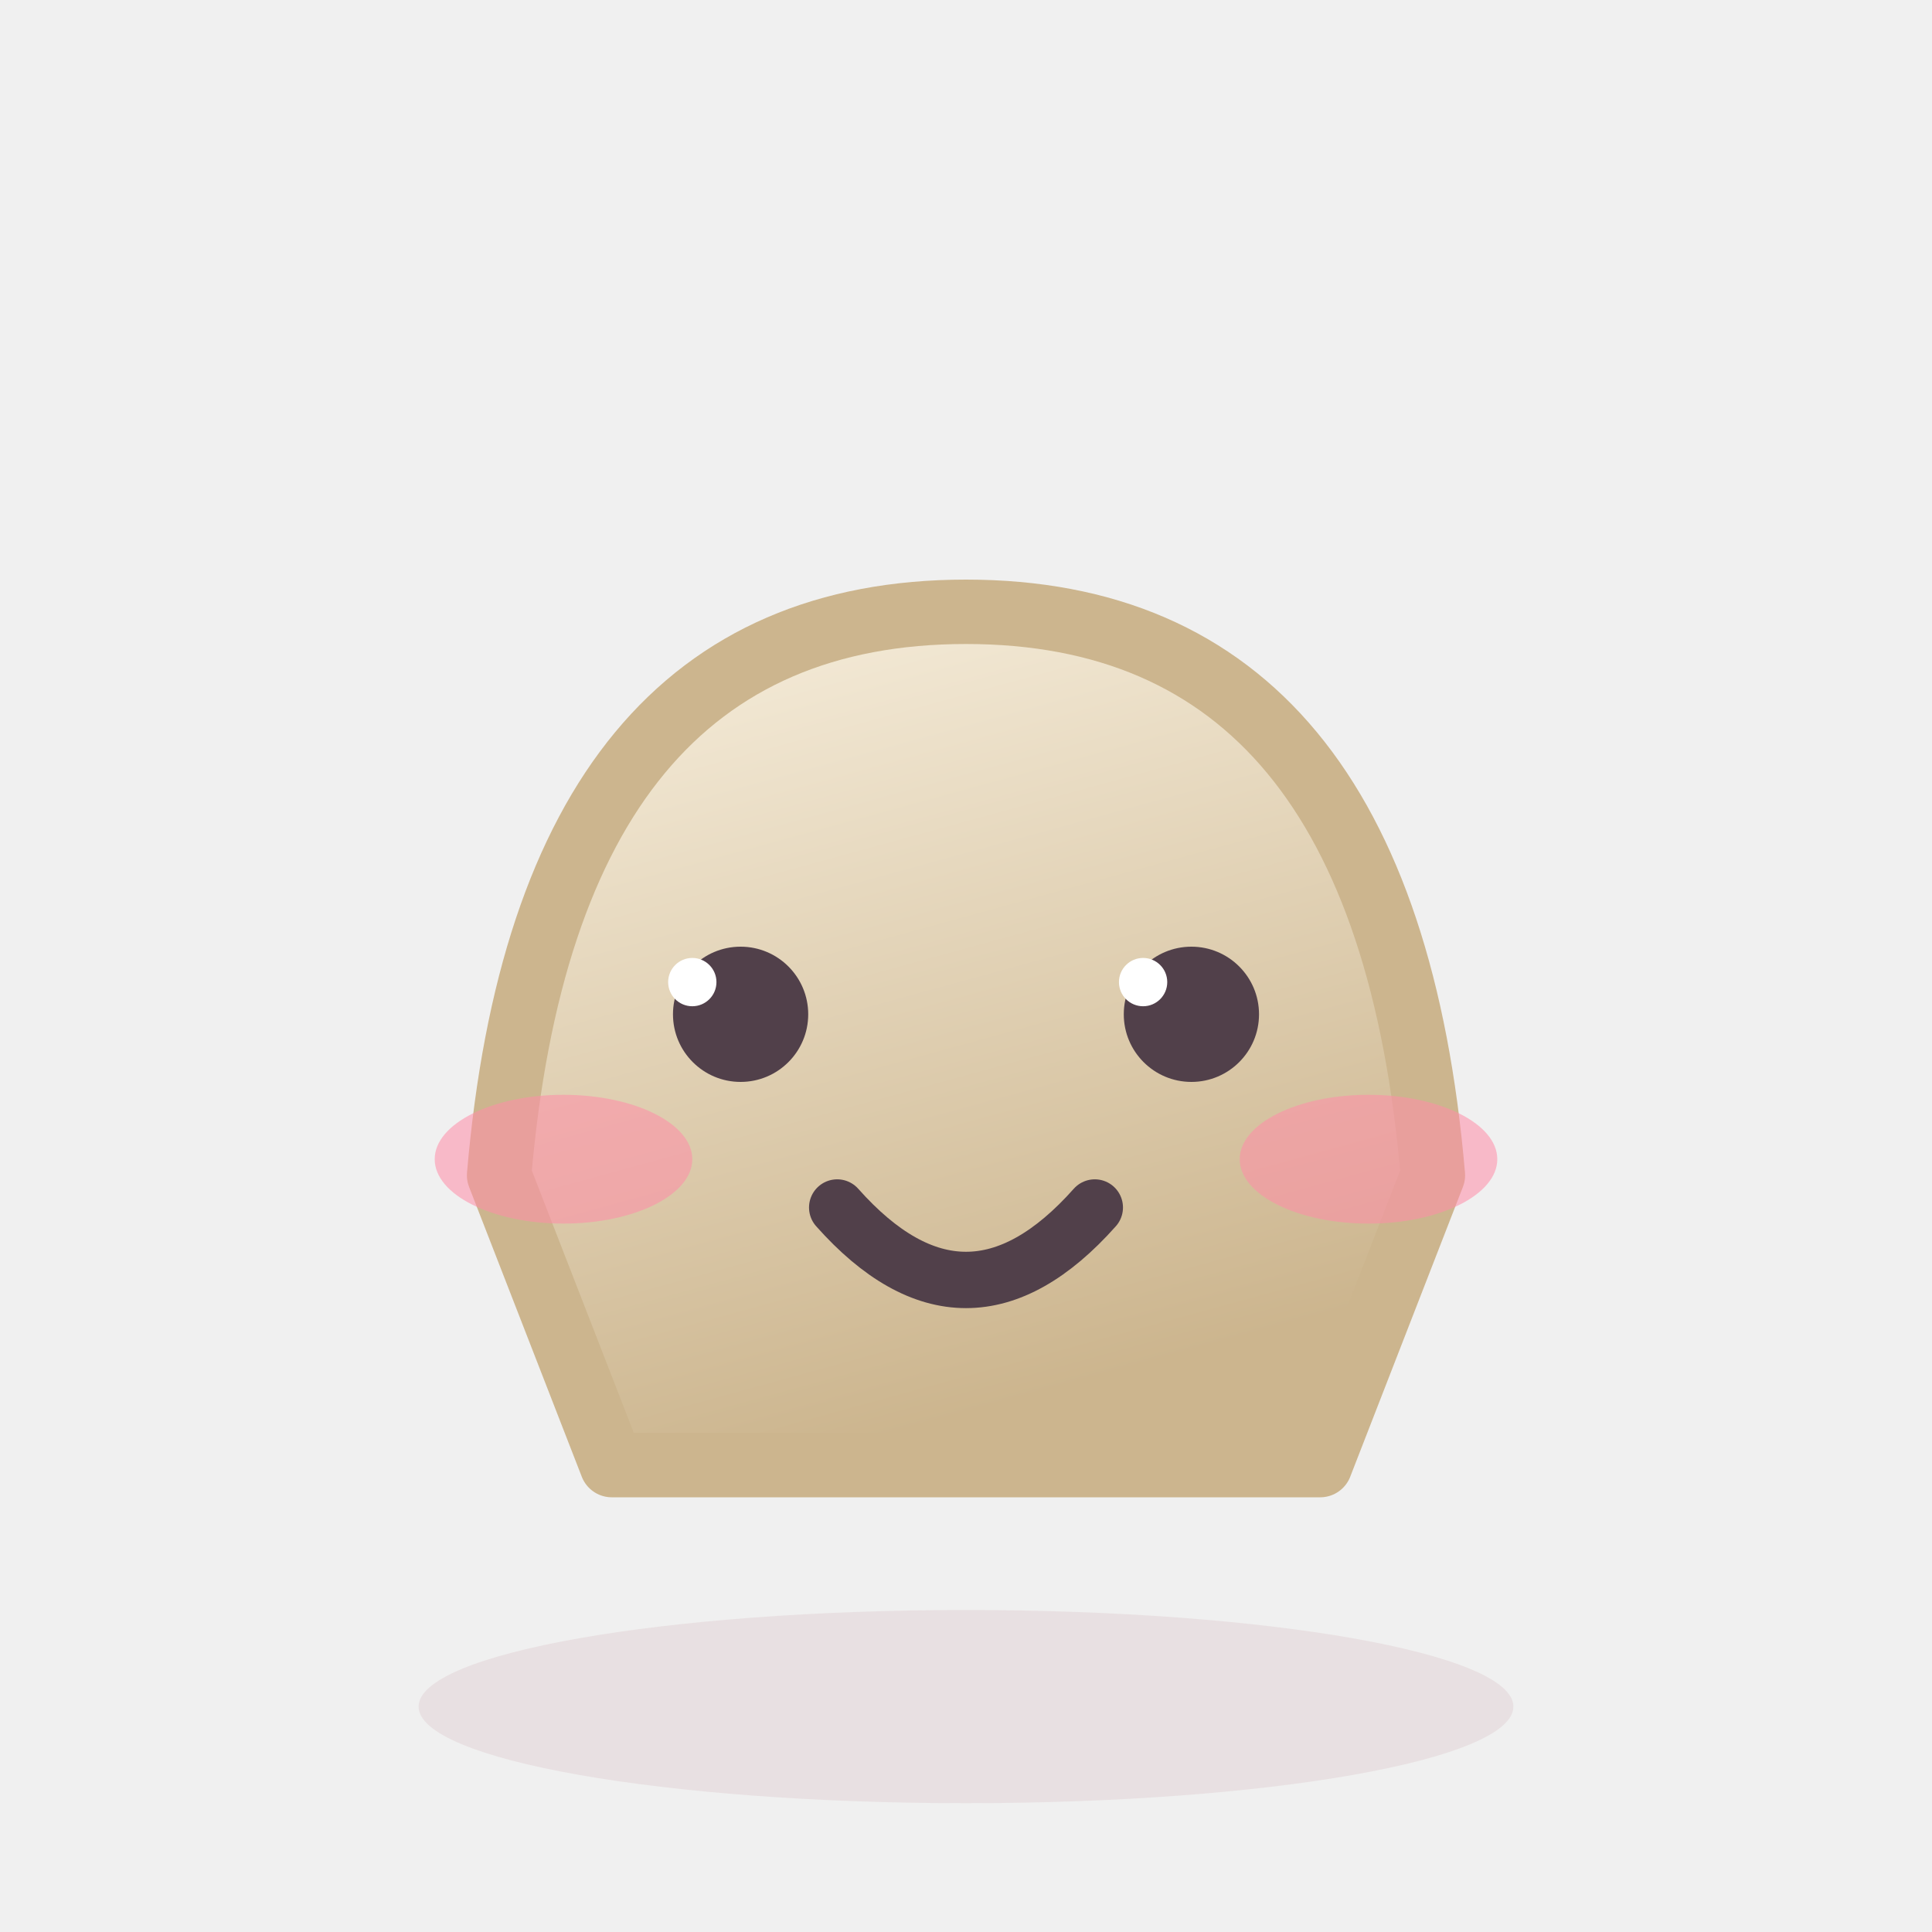
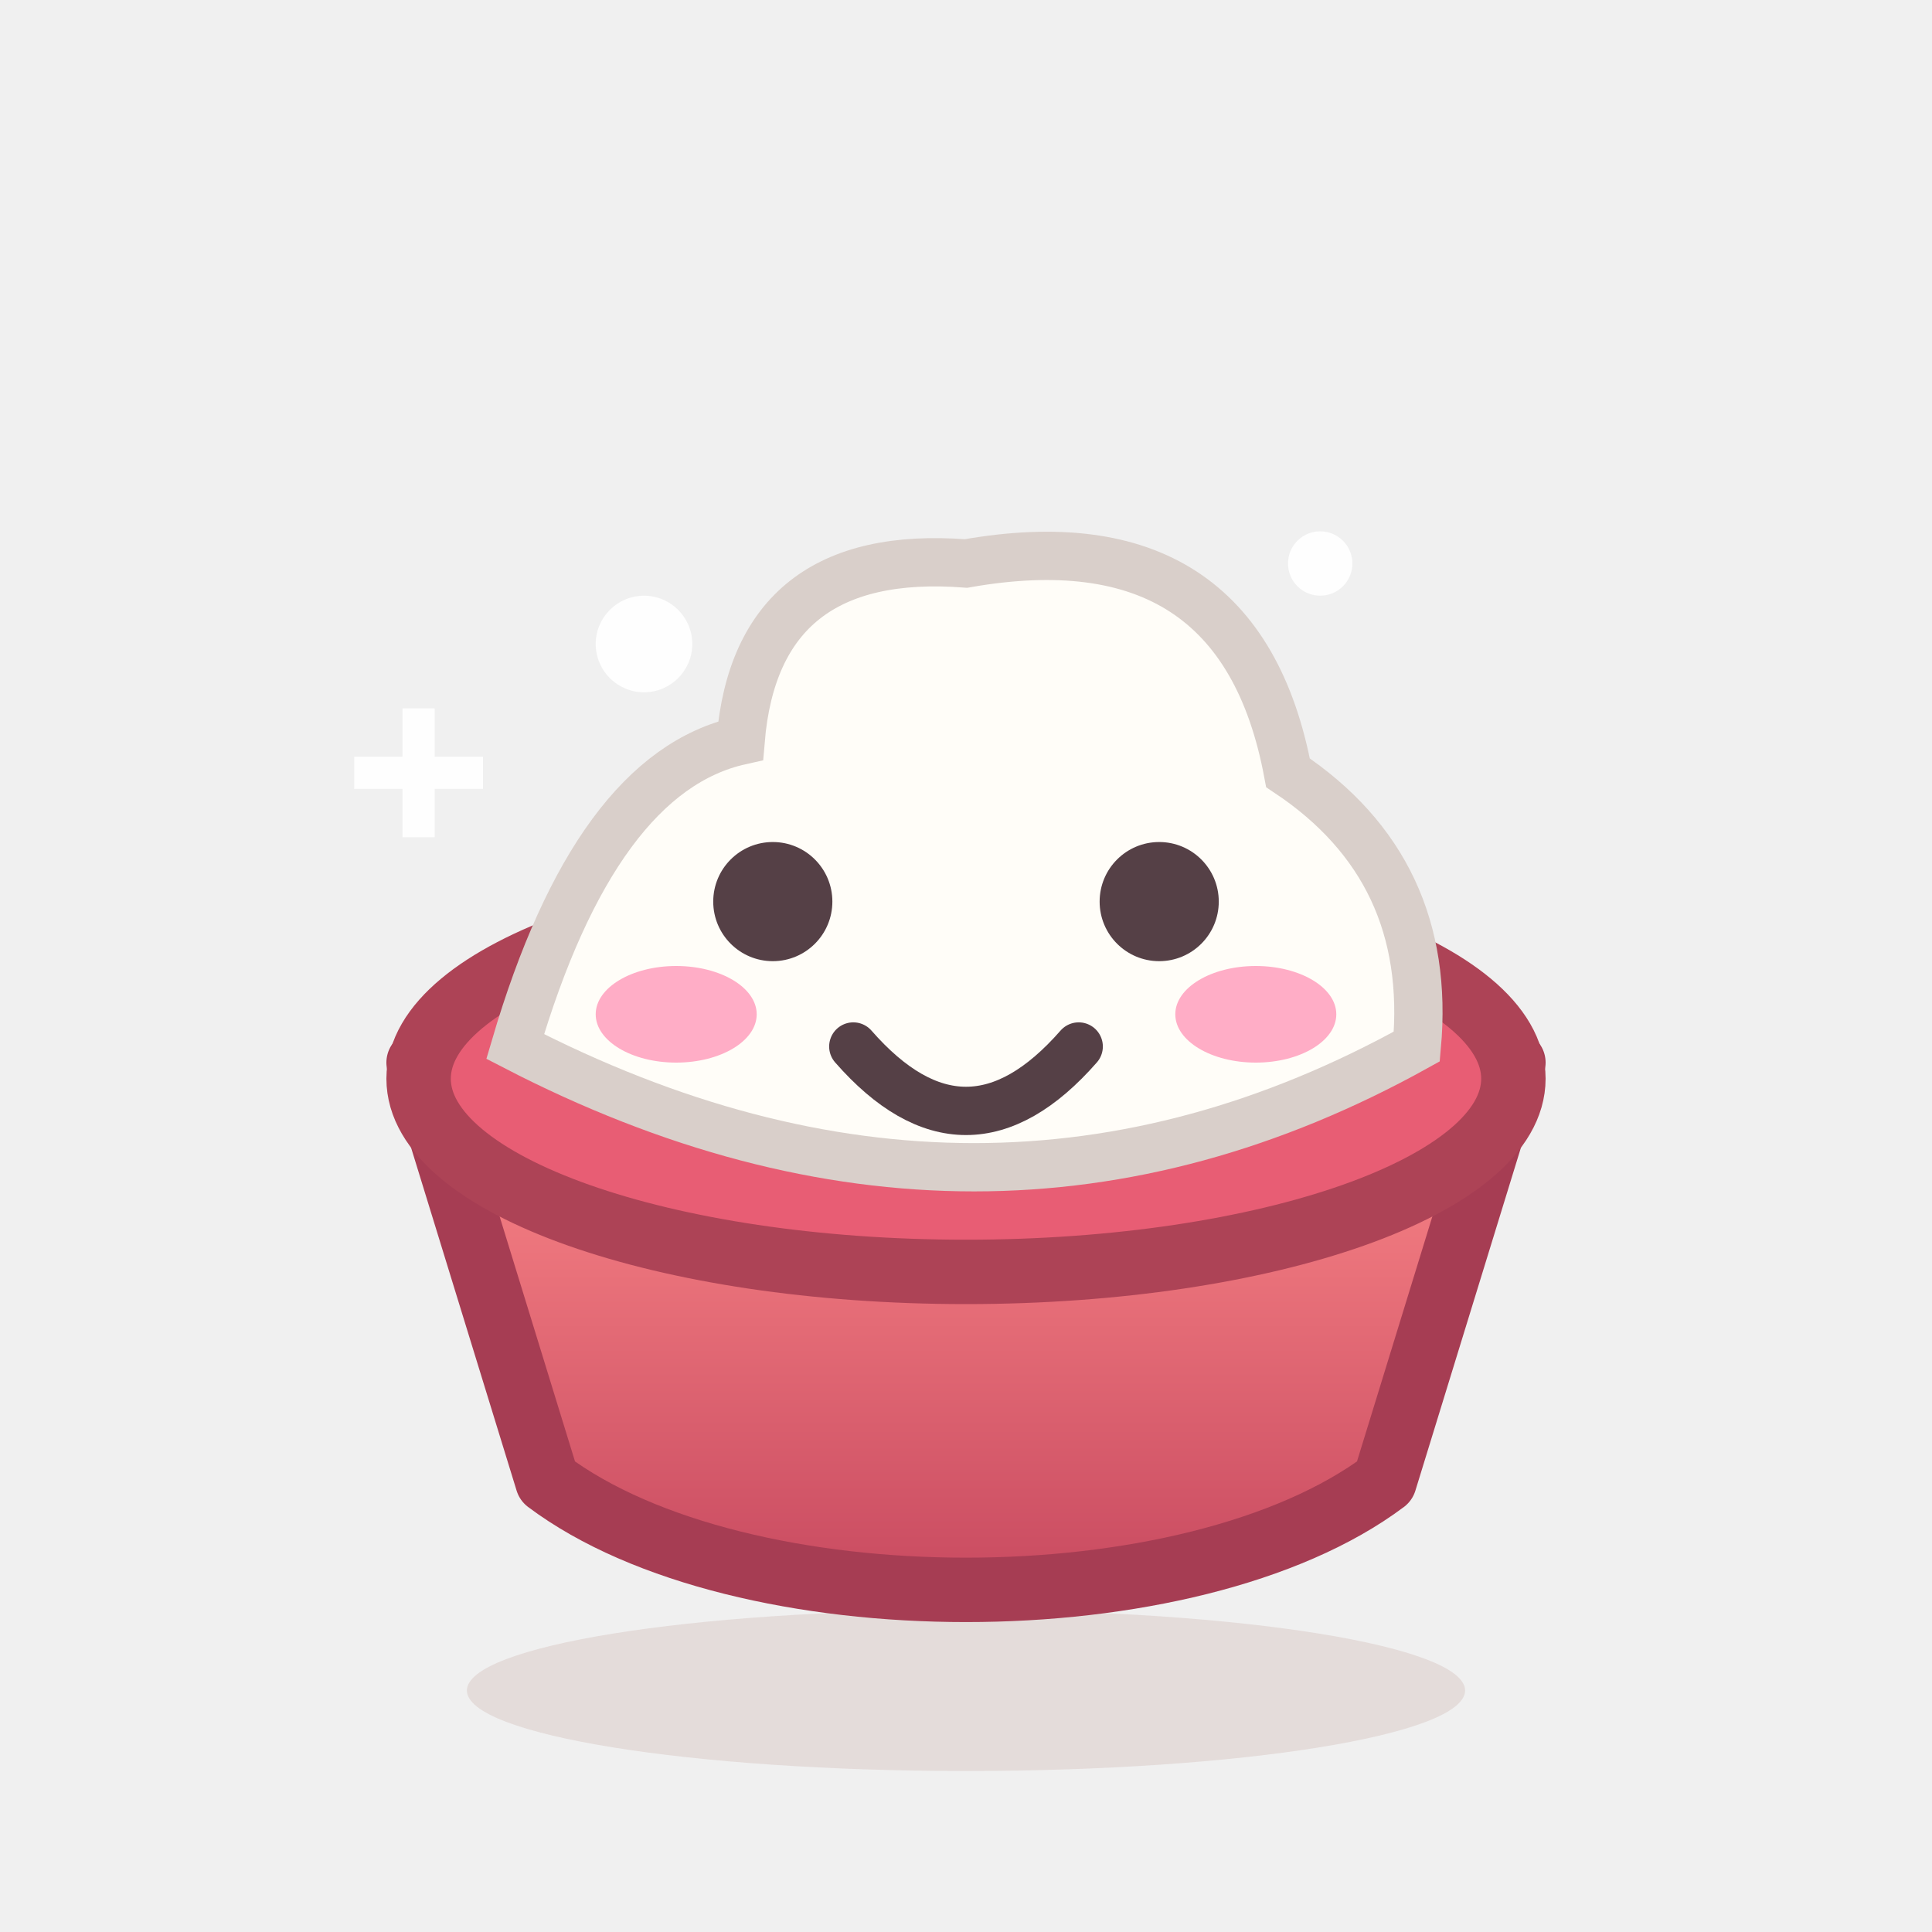
<svg xmlns="http://www.w3.org/2000/svg" viewBox="0 0 120 120">
  <defs>
-     <linearGradient id="g" x2="0.3" y2="1">
-       <stop stop-color="#f8f0df" />
-       <stop offset="1" stop-color="#ccb58e" />
+     <linearGradient id="bowl" x2="0" y2="1">
+       <stop stop-color="#ff8b8b" />
+       <stop offset="1" stop-color="#c84a60" />
    </linearGradient>
  </defs>
-   <ellipse cx="60" cy="106" rx="34" ry="6" fill="#bd8992" opacity=".15" />
-   <g fill="url(#g)" stroke="#ccb58e" stroke-width="4" stroke-linejoin="round">
-     <path d="M31 73Q34 38 60 38Q86 38 89 73L82 91H38Z" />
+   <ellipse cx="60" cy="105" rx="31" ry="5" fill="#b58b83" opacity=".2" />
+   <path d="M26 66h68l-8 26c-12 9-40 9-52 0z" fill="url(#bowl)" stroke="#a63d53" stroke-width="4" stroke-linejoin="round" />
+   <ellipse cx="60" cy="67" rx="34" ry="12" fill="#e85d74" stroke="#ad4356" stroke-width="4" />
+   <path d="M32 65Q37 48 46 46Q47 34 60 35Q77 32 80 48Q89 54 88 65Q61 80 32 65Z" fill="#fffdf8" stroke="#d9cfca" stroke-width="3" />
+   <circle cx="48" cy="56" r="3.7" fill="#554046" />
+   <circle cx="72" cy="56" r="3.7" fill="#554046" />
+   <path d="M53 65q7 8 14 0" fill="none" stroke="#554046" stroke-width="3" stroke-linecap="round" />
+   <ellipse cx="42" cy="63" rx="5" ry="3" fill="#ffadc6" />
+   <ellipse cx="78" cy="63" rx="5" ry="3" fill="#ffadc6" />
+   <g fill="white" opacity=".9">
+     <circle cx="40" cy="40" r="3" />
+     <circle cx="82" cy="35" r="2" />
+     <path d="M22 48h8M26 44v8" stroke="white" stroke-width="2" />
  </g>
-   <circle cx="46" cy="63" r="4.2" fill="#51404a" />
-   <circle cx="74" cy="63" r="4.2" fill="#51404a" />
-   <path d="M52 75Q60 84 68 75" stroke="#51404a" stroke-width="3.5" fill="none" stroke-linecap="round" />
-   <ellipse cx="35" cy="72" rx="8" ry="4" fill="#ff8da8" opacity=".55" />
-   <ellipse cx="85" cy="72" rx="8" ry="4" fill="#ff8da8" opacity=".55" />
-   <circle cx="43" cy="61" r="1.5" fill="white" />
-   <circle cx="71" cy="61" r="1.5" fill="white" />
</svg>
